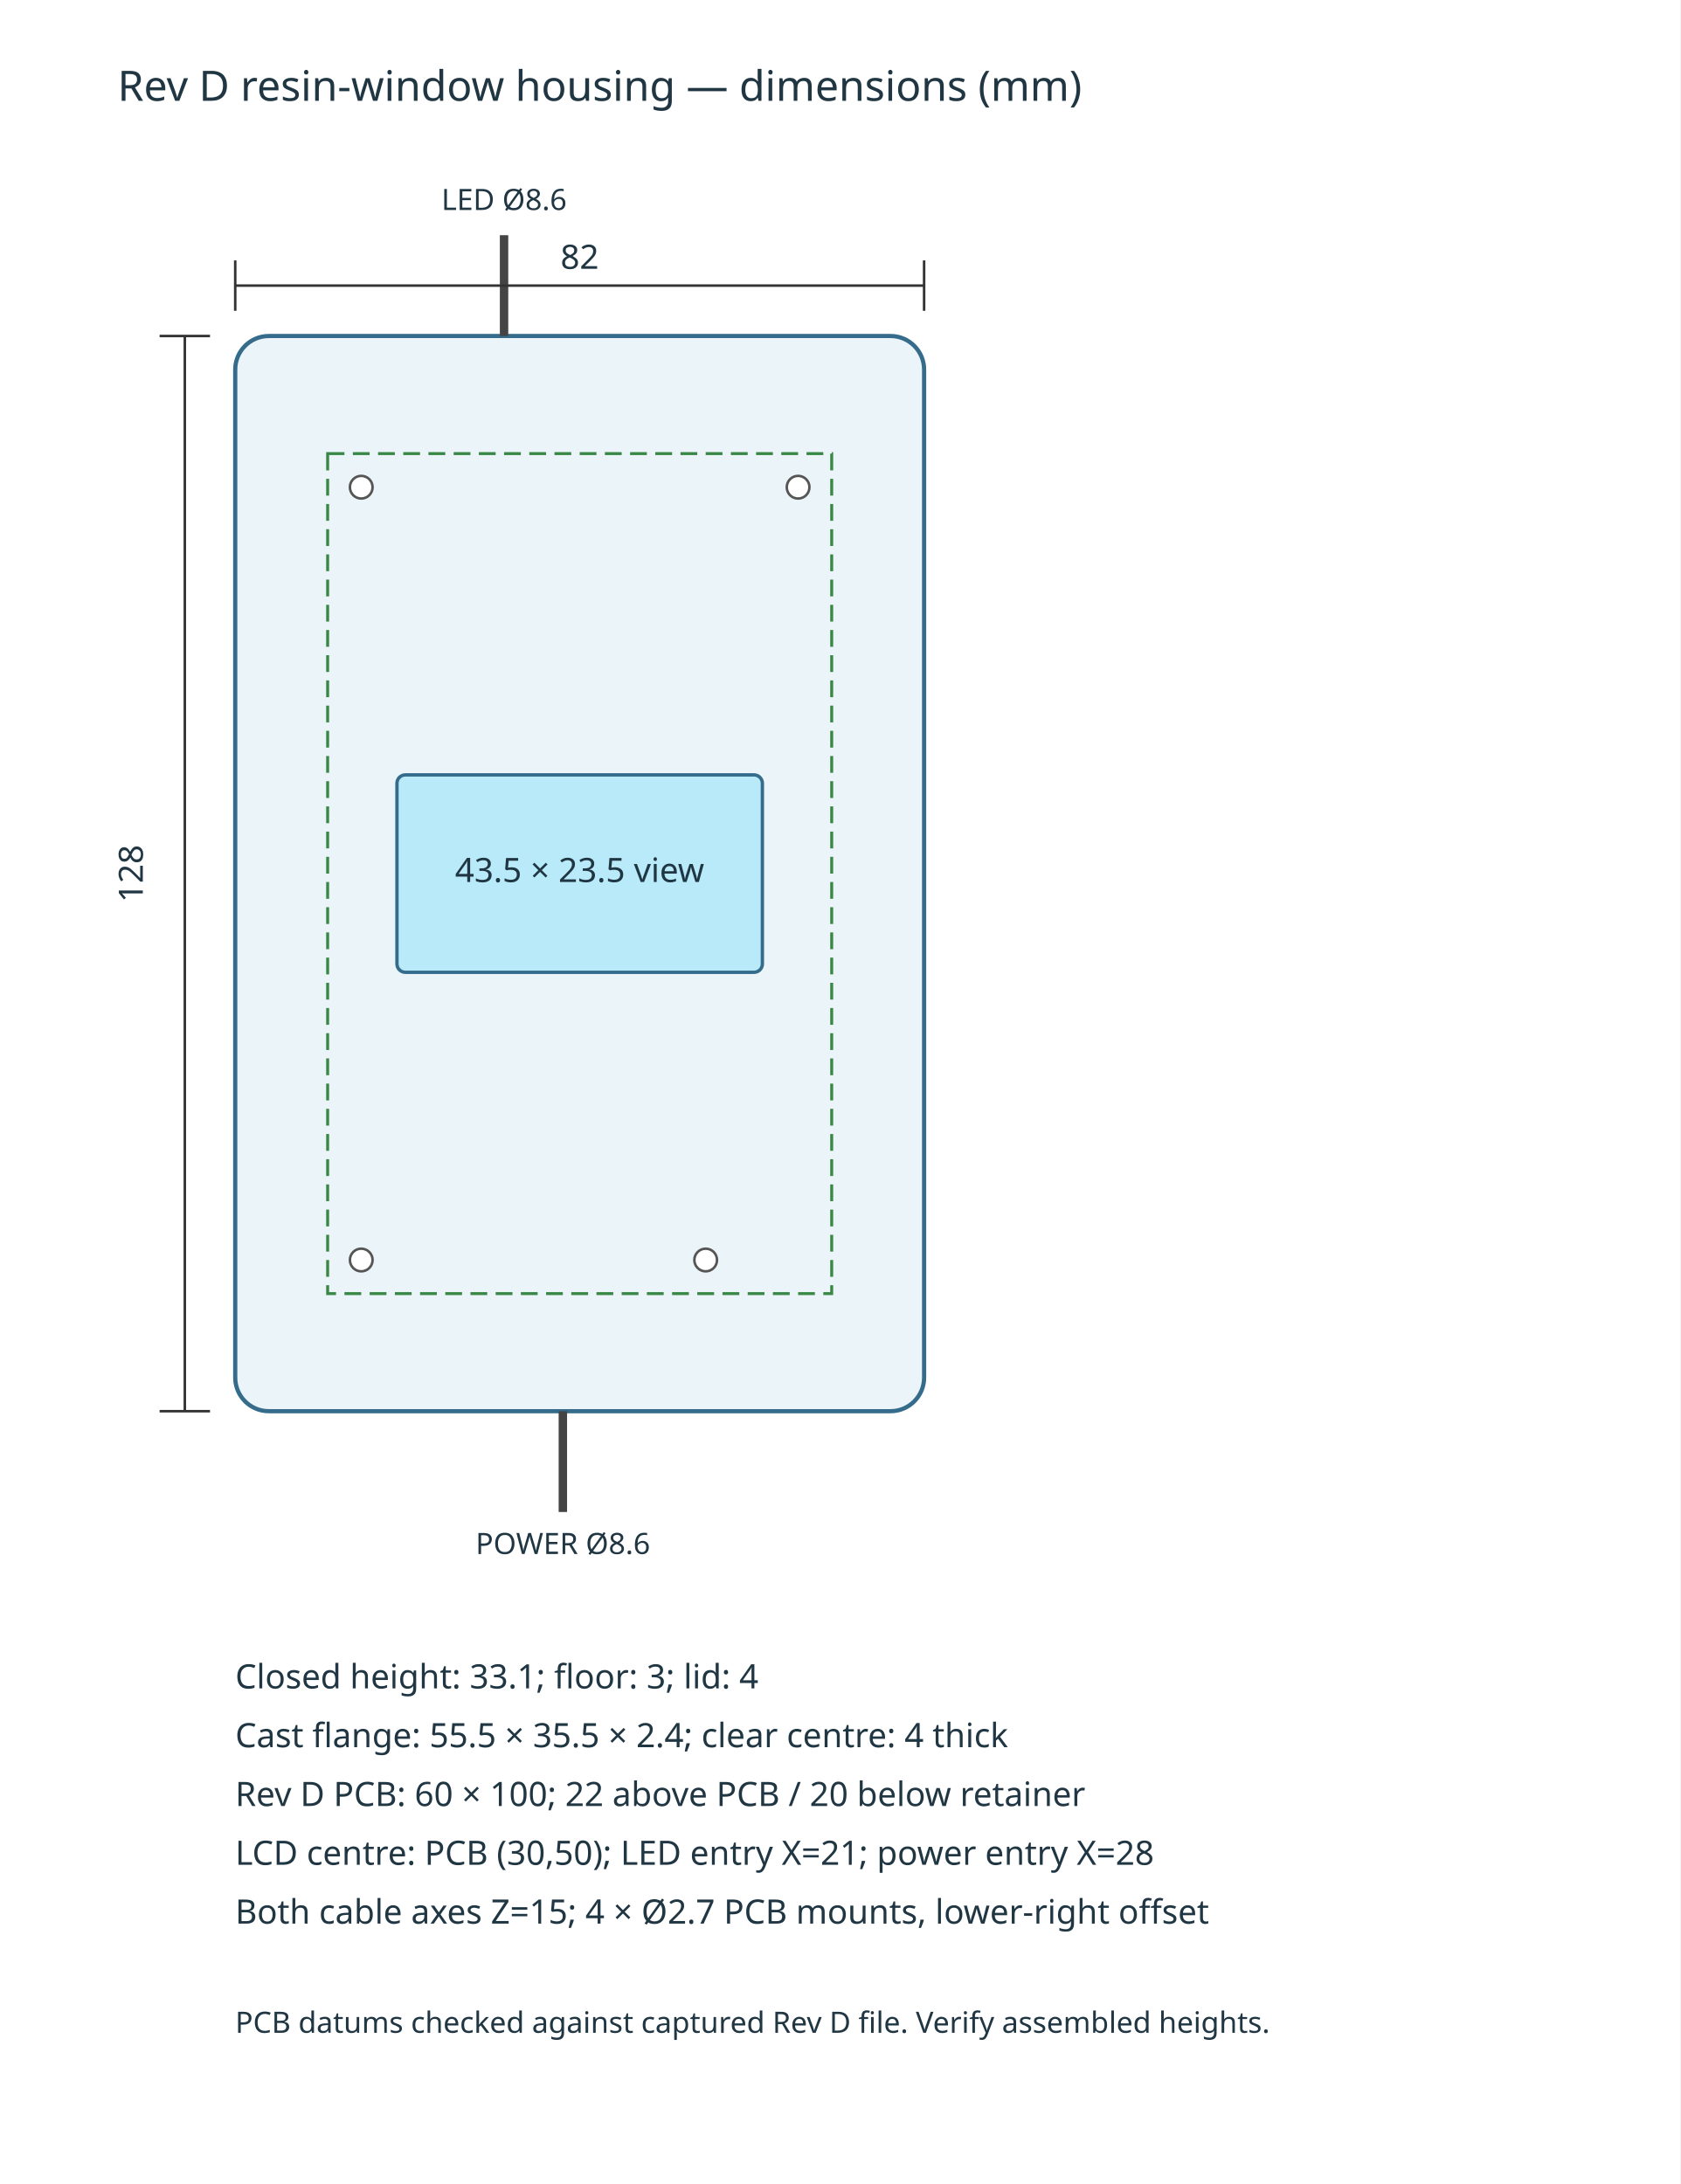
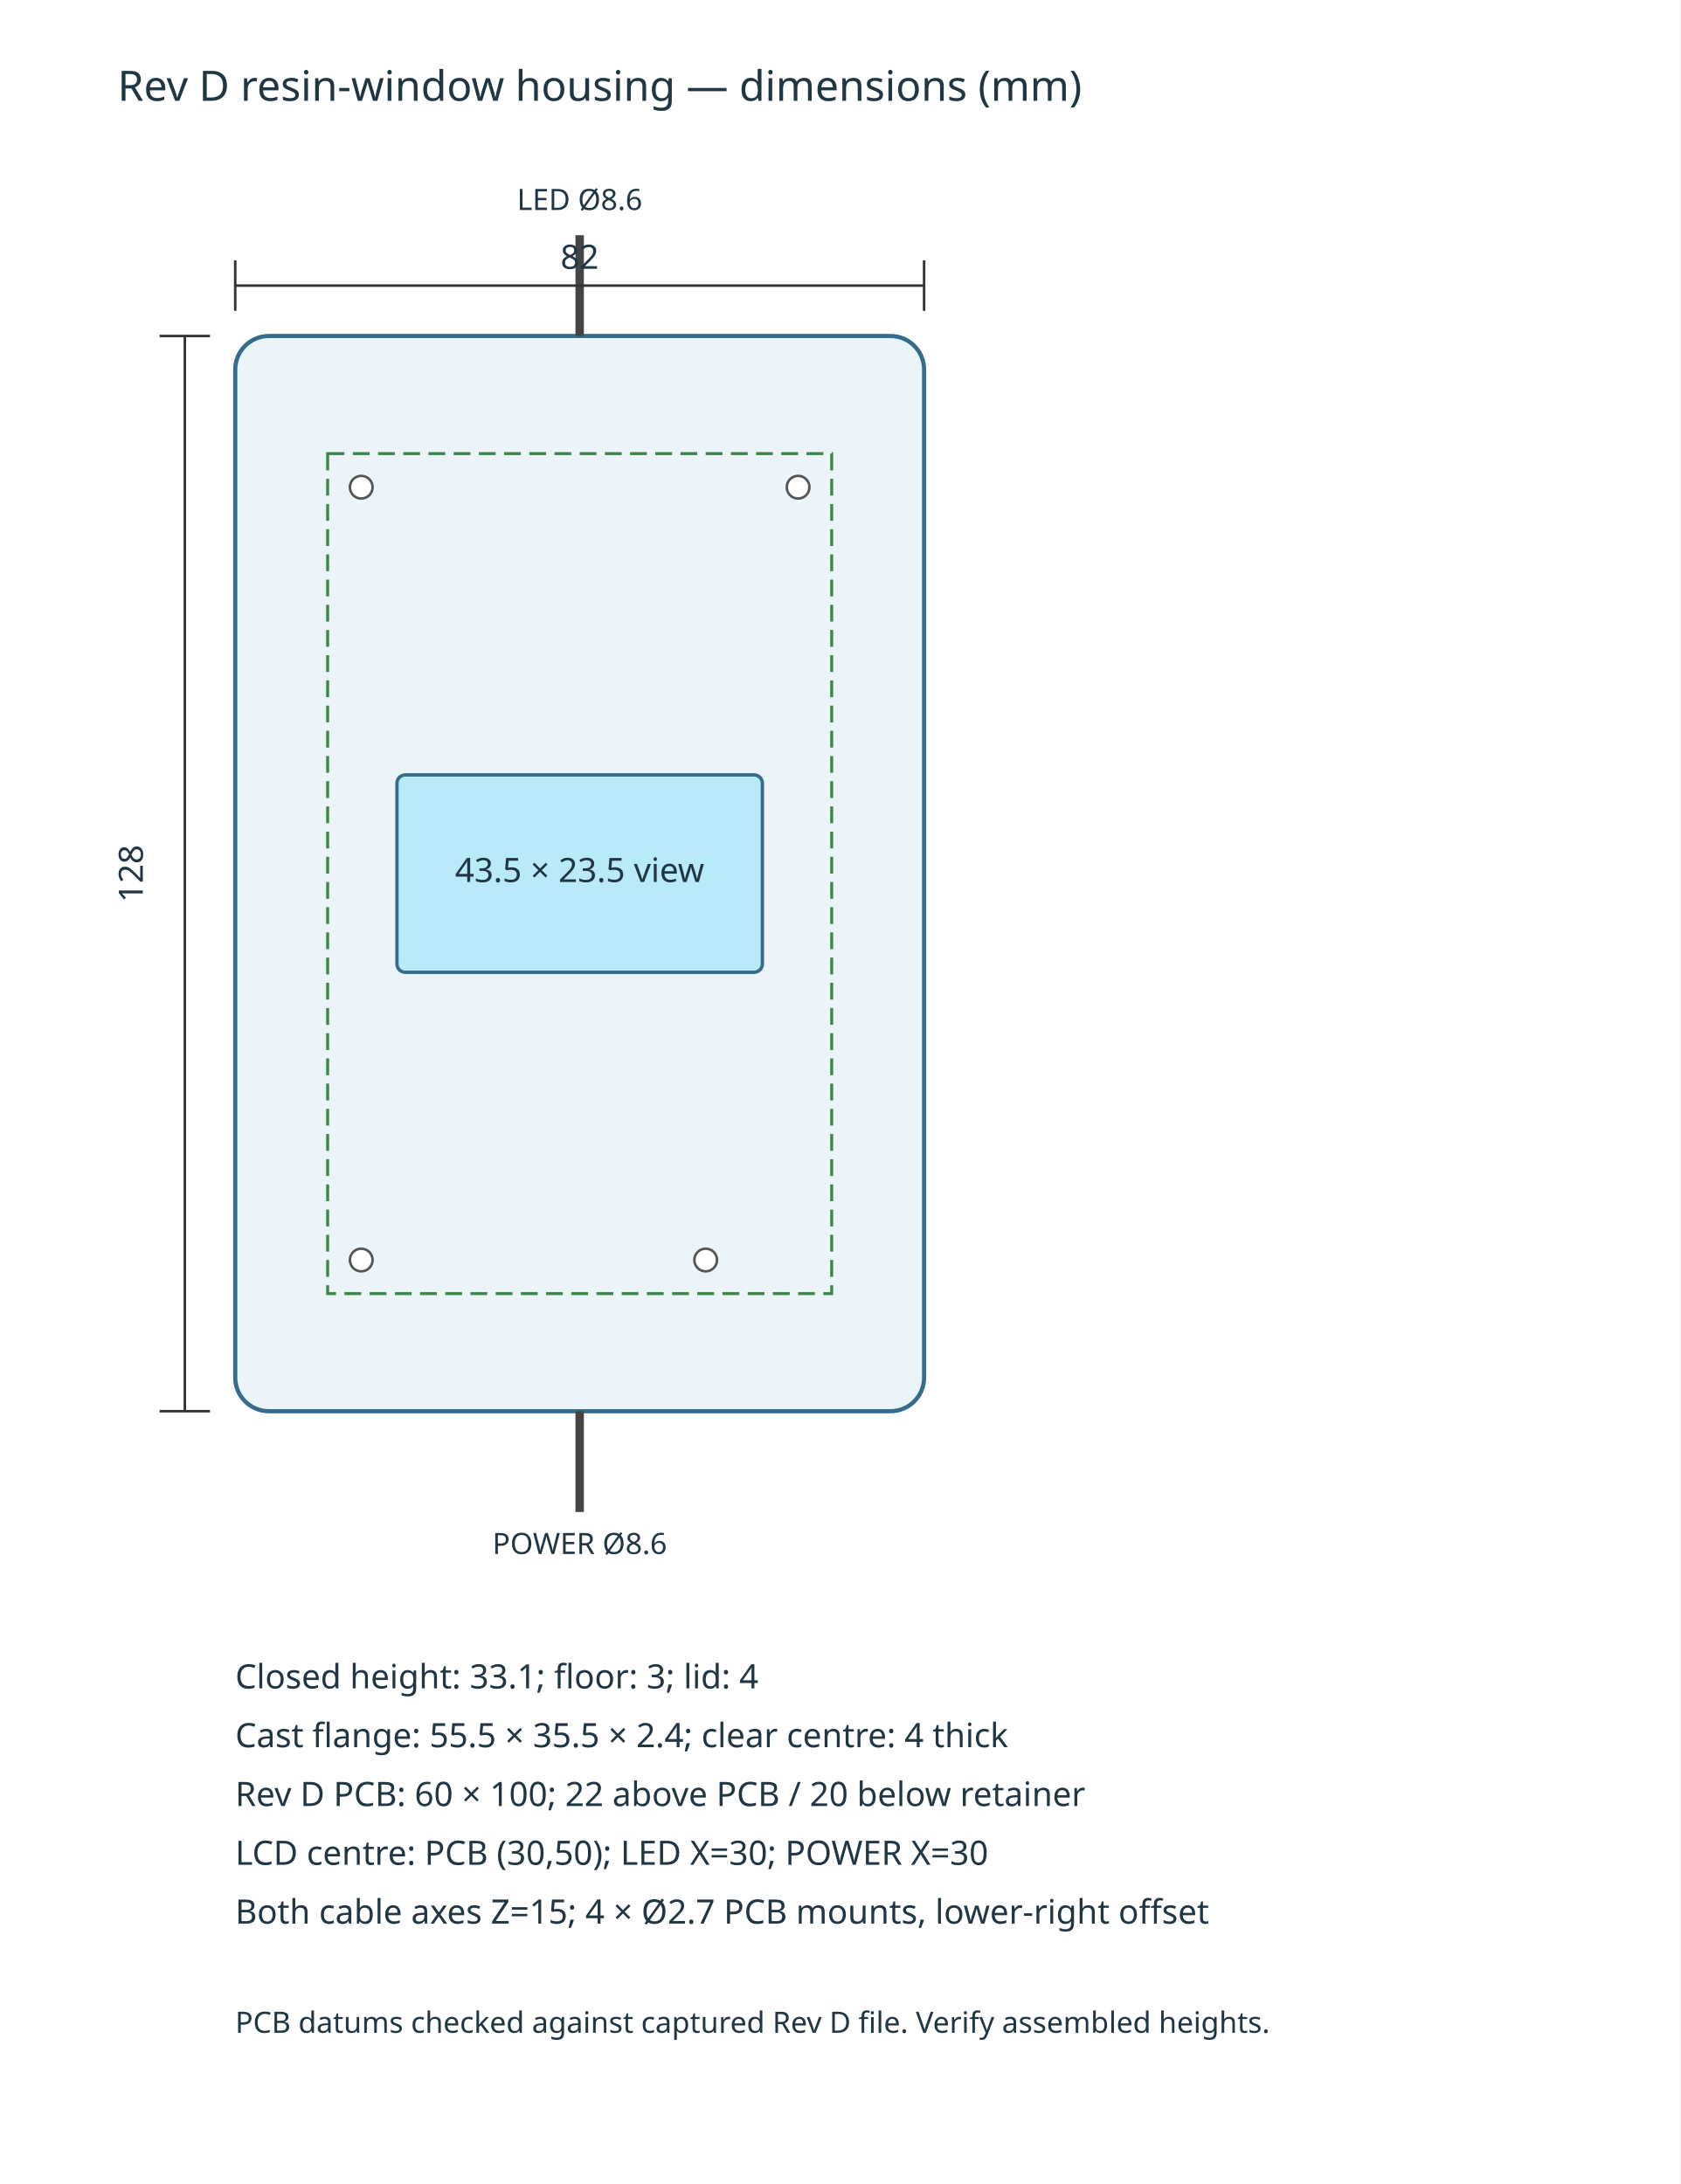
<svg xmlns="http://www.w3.org/2000/svg" width="200mm" height="260mm" viewBox="0 0 200 260">
  <rect width="200" height="260" fill="white" />
  <g font-family="sans-serif" fill="#203643">
    <text x="14" y="12" font-size="5">Rev D resin-window housing — dimensions (mm)</text>
    <rect x="28" y="40" width="82.0" height="128.0" rx="4" fill="#ebf4f8" stroke="#356c8b" stroke-width="0.5" />
    <rect x="39.0" y="54.0" width="60.0" height="100.0" fill="none" stroke="#398745" stroke-dasharray="2 1" stroke-width="0.35" />
    <rect x="47.25" y="92.25" width="43.5" height="23.5" rx="1" fill="#b8eafa" stroke="#356c8b" stroke-width="0.4" />
    <text x="69.0" y="105.0" text-anchor="middle" font-size="4">43.5 × 23.5 view</text>
-     <path d="M60.0 40 V28" stroke="#444" stroke-width="1" />
-     <text x="60.0" y="25" text-anchor="middle" font-size="3.5">LED Ø8.6</text>
-     <path d="M67.0 168.0 V180.0" stroke="#444" stroke-width="1" />
-     <text x="67.0" y="185.0" text-anchor="middle" font-size="3.5">POWER Ø8.6</text>
+     <path d="M69.0 40 V28" stroke="#444" stroke-width="1" />
+     <text x="69.0" y="25" text-anchor="middle" font-size="3.5">LED Ø8.6</text>
+     <path d="M69.0 168.0 V180.0" stroke="#444" stroke-width="1" />
+     <text x="69.0" y="185.0" text-anchor="middle" font-size="3.5">POWER Ø8.6</text>
    <circle cx="43.0" cy="58.0" r="1.35" fill="white" stroke="#555" stroke-width="0.3" />
    <circle cx="95.0" cy="58.0" r="1.35" fill="white" stroke="#555" stroke-width="0.3" />
    <circle cx="43.0" cy="150.0" r="1.35" fill="white" stroke="#555" stroke-width="0.3" />
    <circle cx="84.0" cy="150.0" r="1.35" fill="white" stroke="#555" stroke-width="0.3" />
    <path d="M28 34 H110.0 M28 31 V37 M110.0 31 V37" fill="none" stroke="#333" stroke-width="0.3" />
    <text x="69.0" y="32" text-anchor="middle" font-size="4">82</text>
    <path d="M22 40 V168.0 M19 40 H25 M19 168.0 H25" fill="none" stroke="#333" stroke-width="0.3" />
    <text x="17" y="104.0" text-anchor="middle" font-size="4" transform="rotate(-90 17 104.0)">128</text>
    <text x="28" y="201" font-size="4">Closed height: 33.1; floor: 3; lid: 4</text>
    <text x="28" y="208" font-size="4">Cast flange: 55.5 × 35.5 × 2.4; clear centre: 4 thick</text>
    <text x="28" y="215" font-size="4">Rev D PCB: 60 × 100; 22 above PCB / 20 below retainer</text>
-     <text x="28" y="222" font-size="4">LCD centre: PCB (30,50); LED entry X=21; power entry X=28</text>
+     <text x="28" y="222" font-size="4">LCD centre: PCB (30,50); LED X=30; POWER X=30</text>
    <text x="28" y="229" font-size="4">Both cable axes Z=15; 4 × Ø2.7 PCB mounts, lower-right offset</text>
    <text x="28" y="242" font-size="3.5">PCB datums checked against captured Rev D file. Verify assembled heights.</text>
  </g>
</svg>
